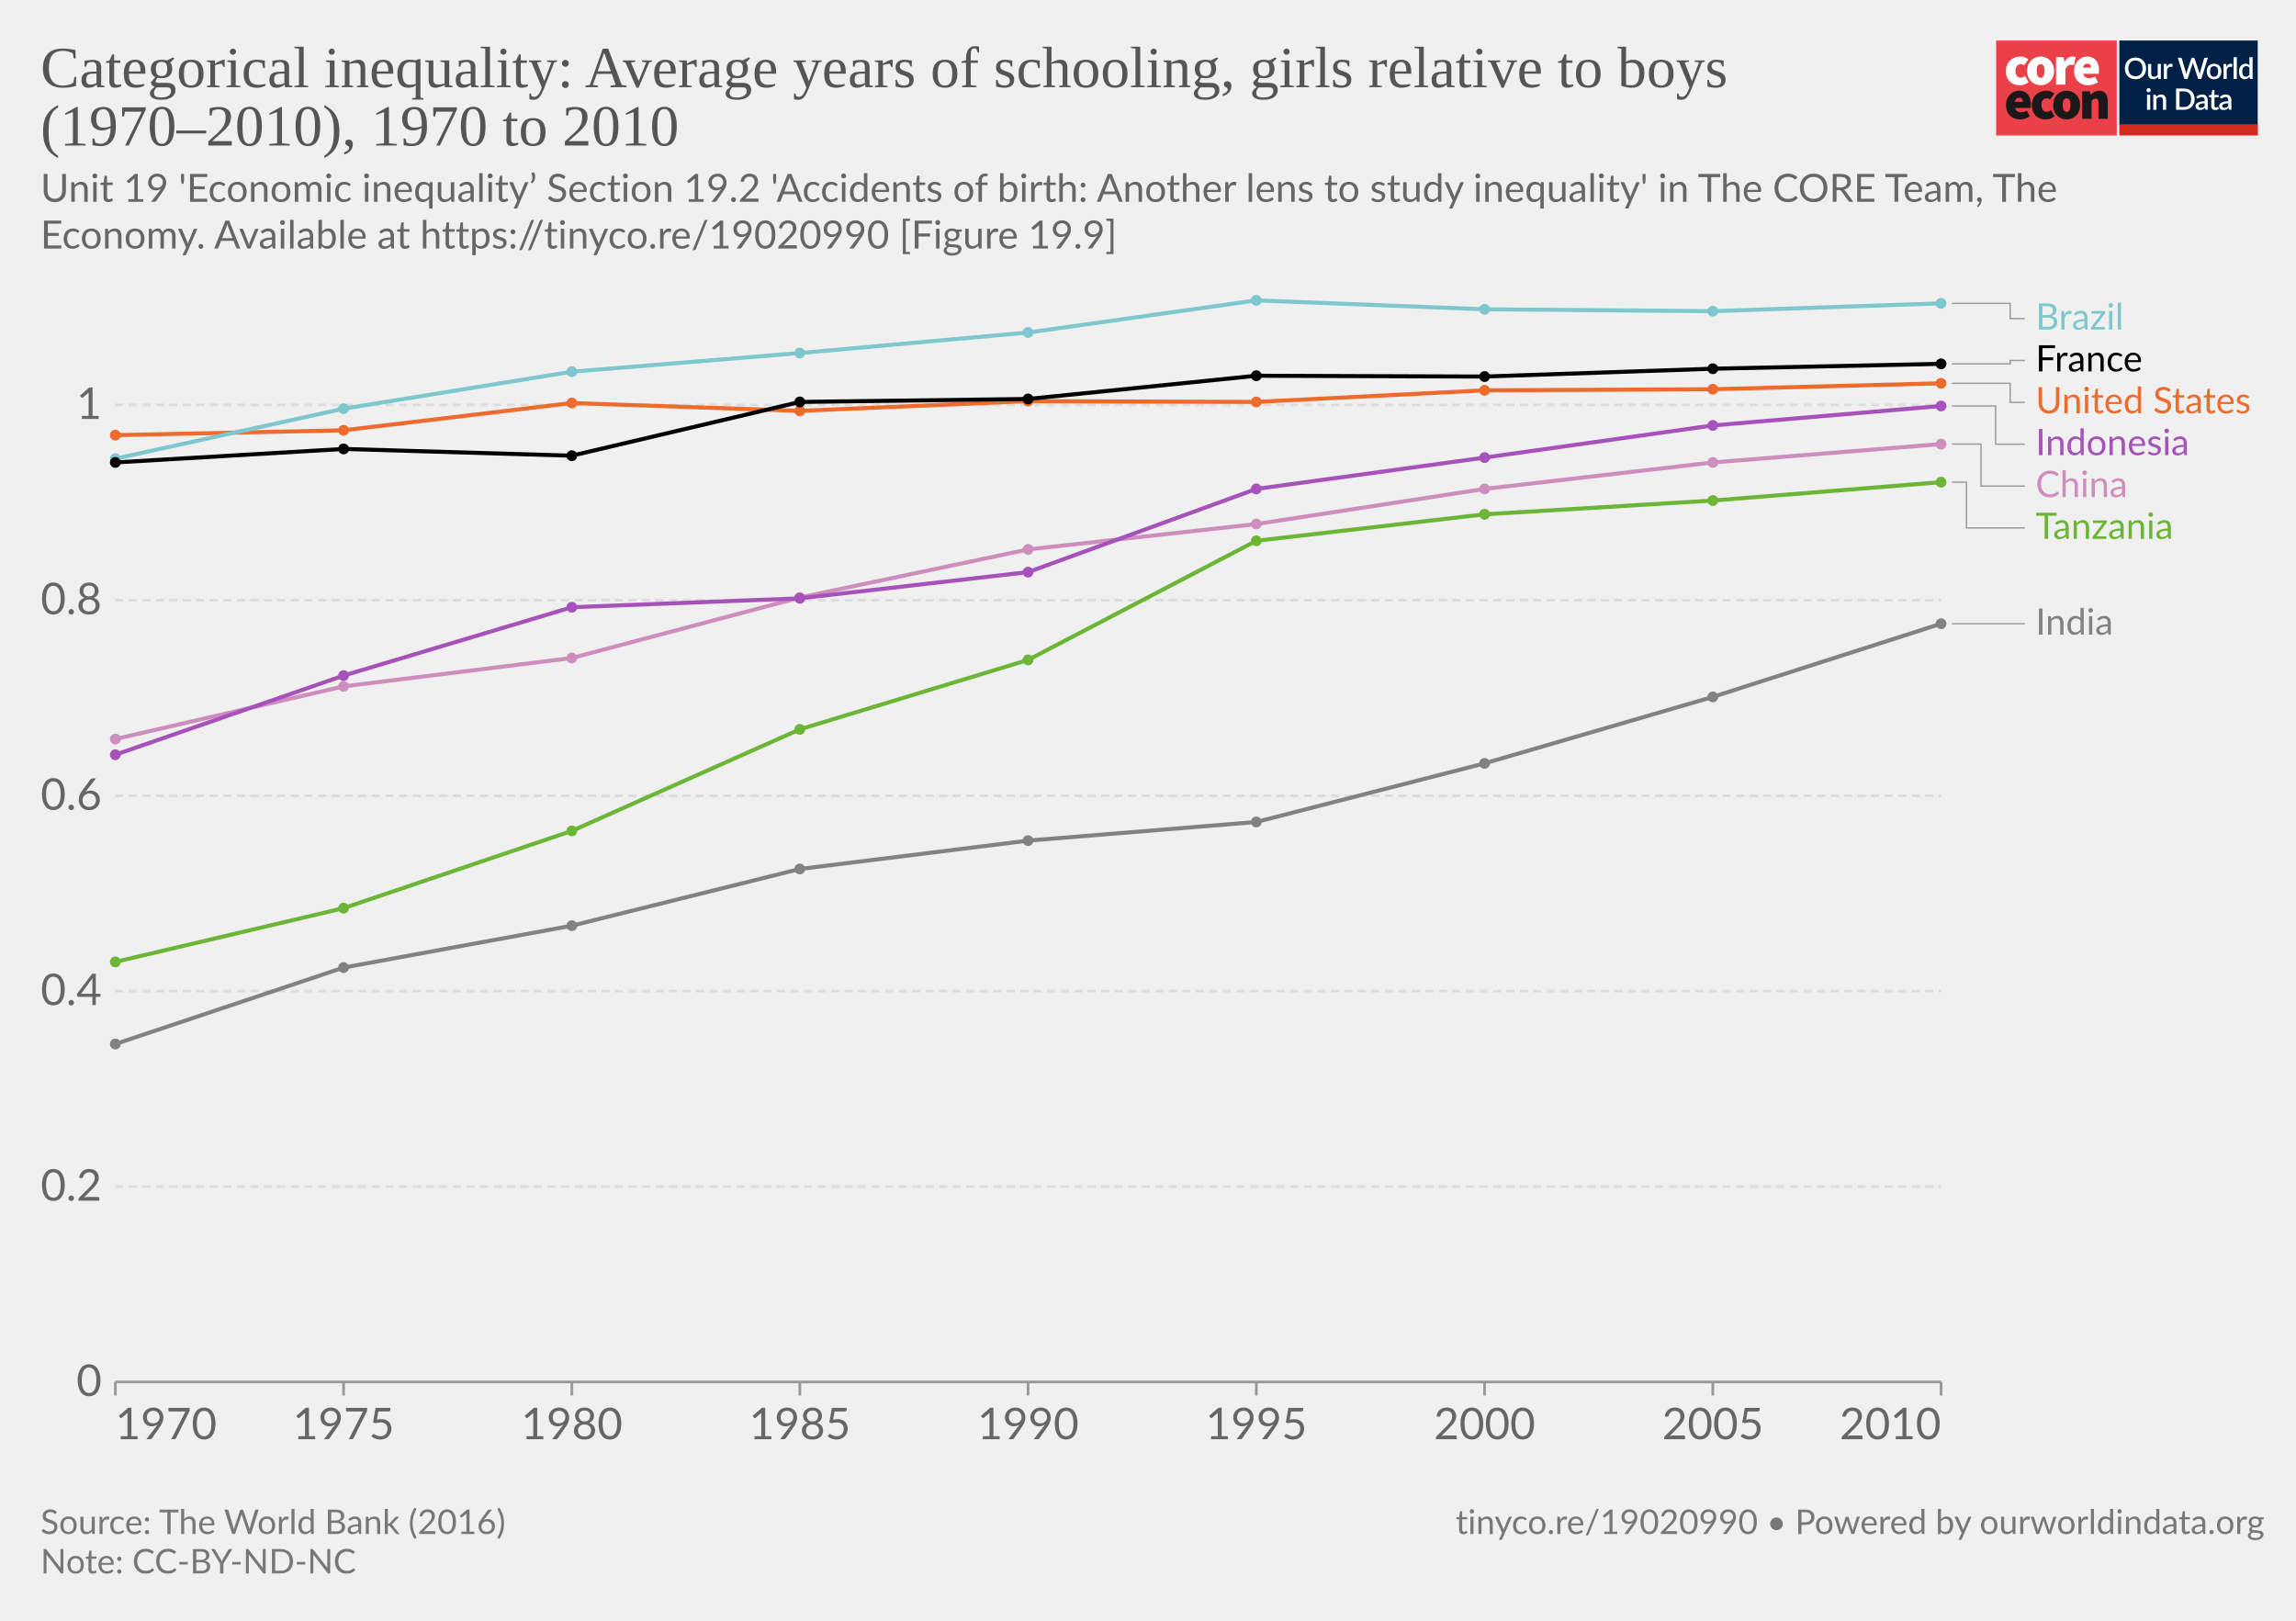
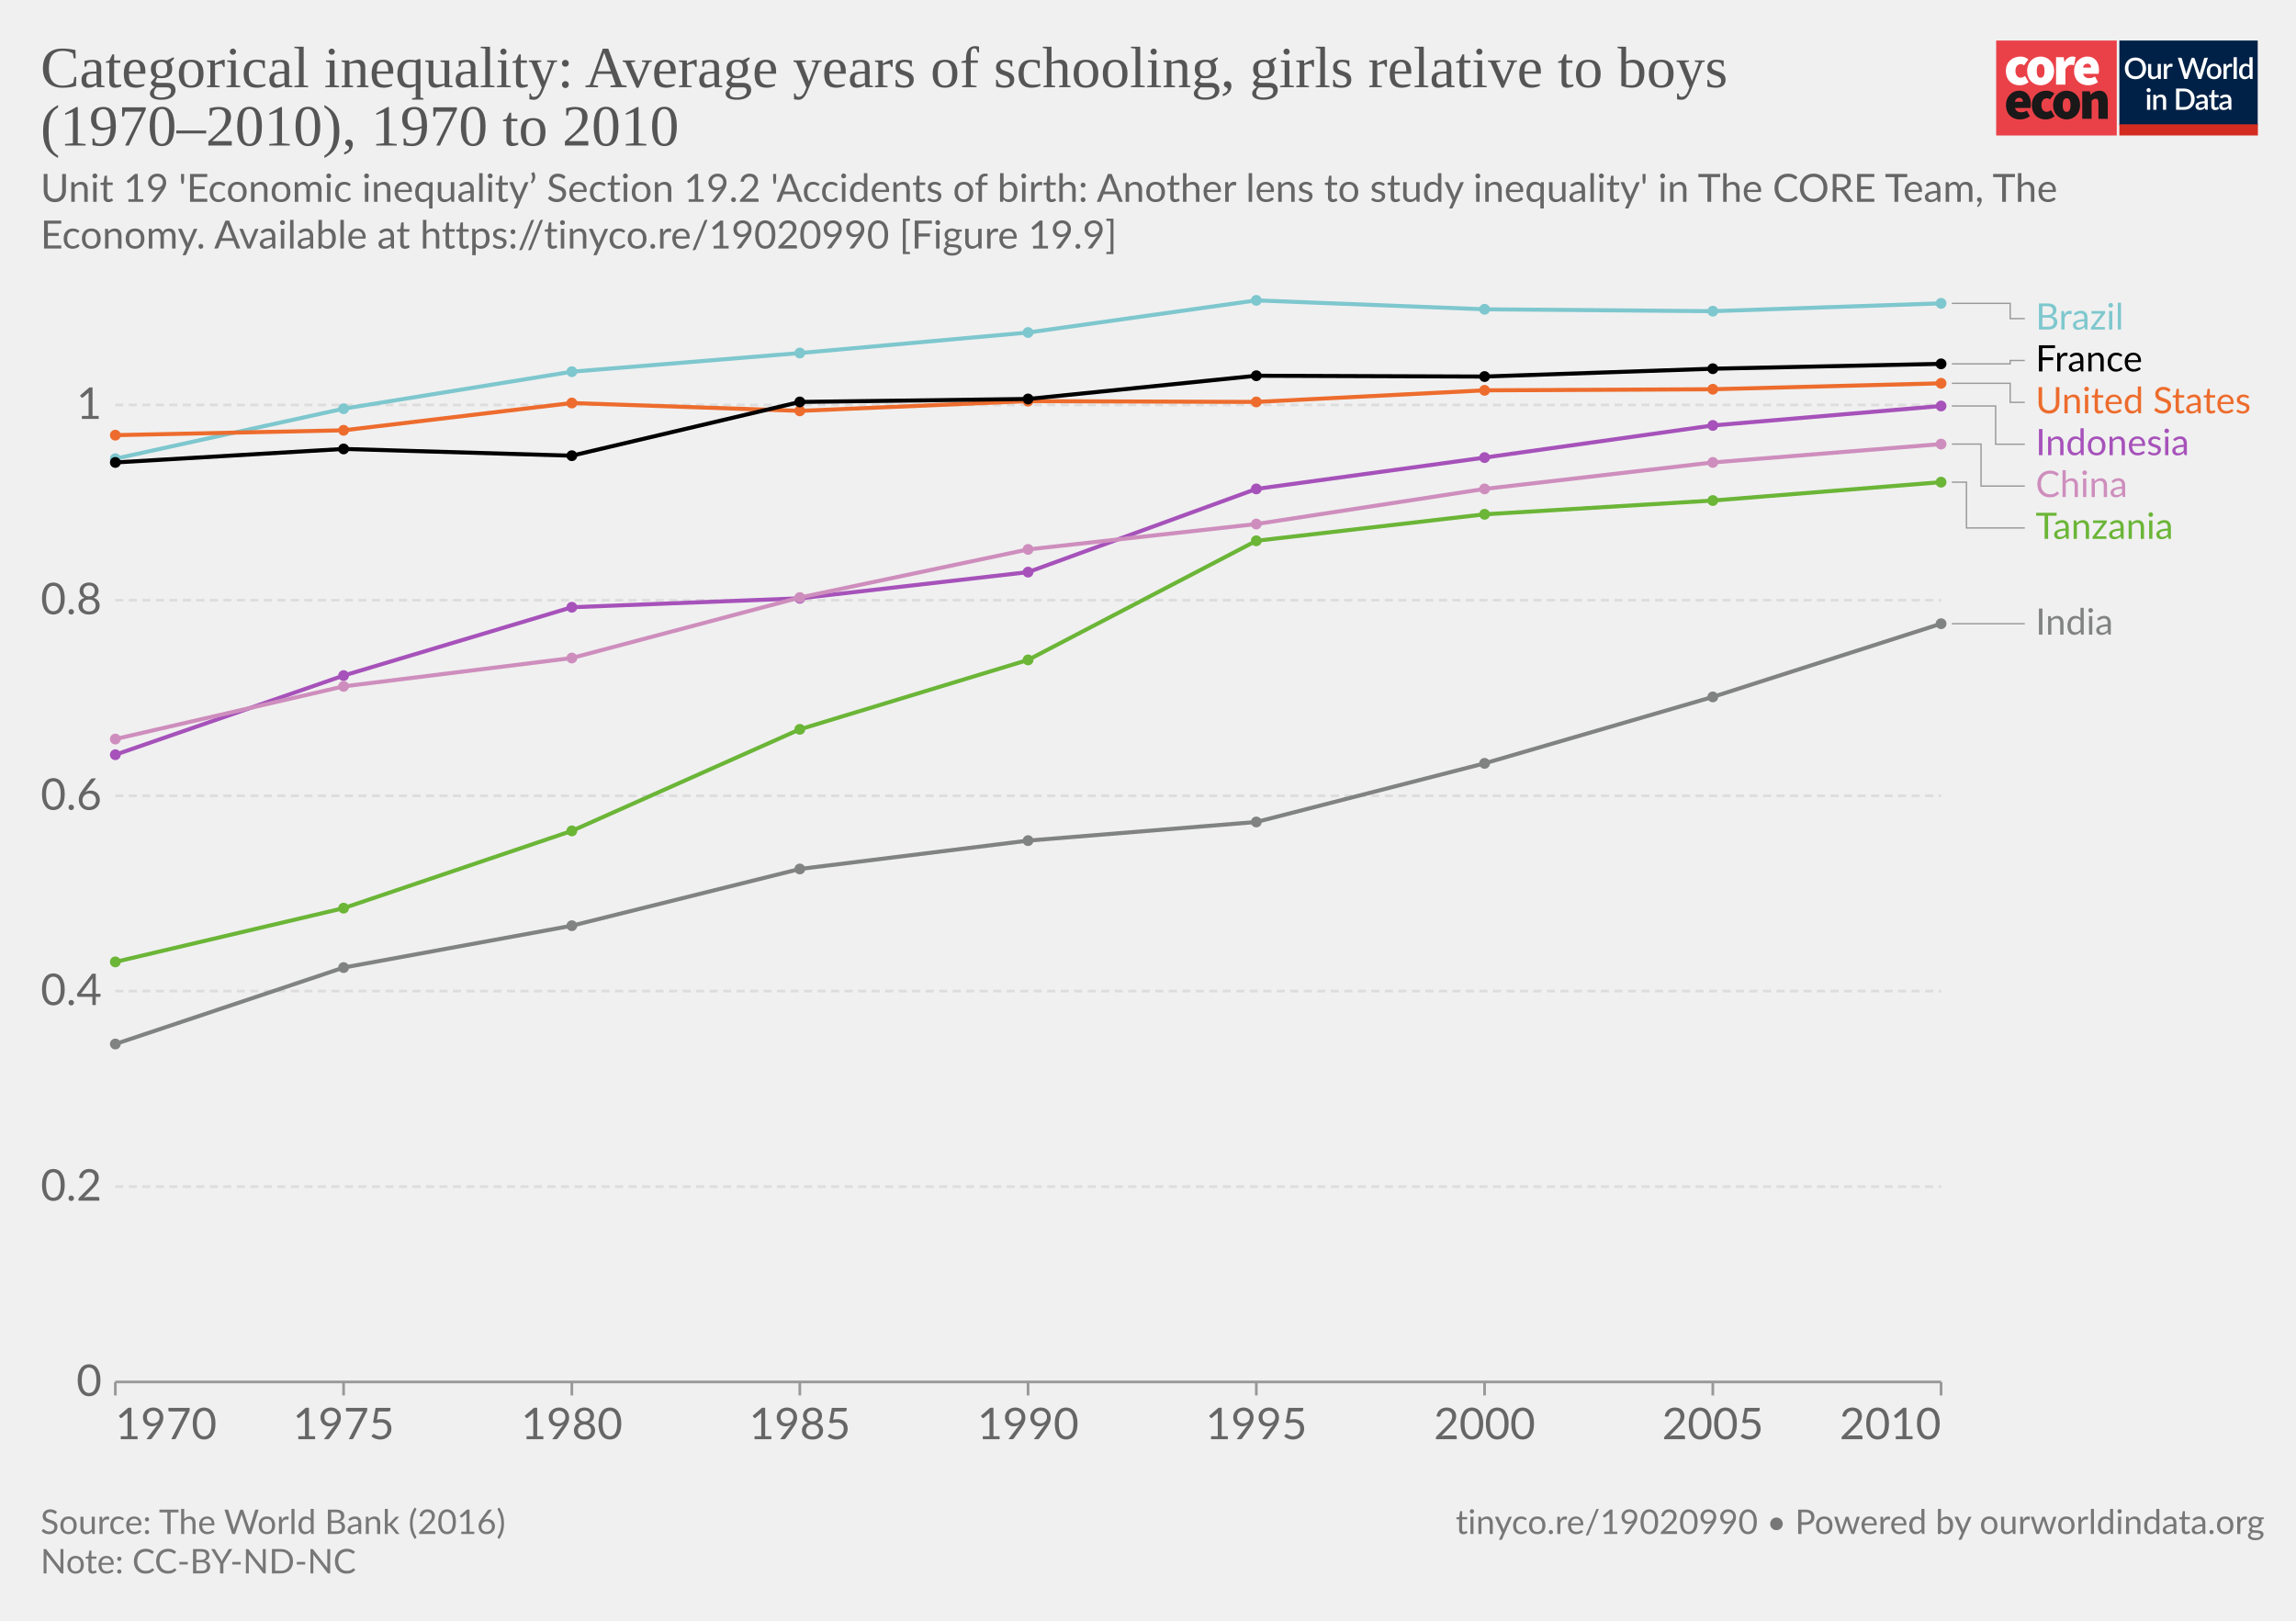
<svg xmlns="http://www.w3.org/2000/svg" version="1.1" style="font-family:Lato, 'Helvetica Neue', Helvetica, Arial, sans-serif;font-size:18px;background-color:white;text-rendering:geometricPrecision;-webkit-font-smoothing:antialiased" width="850" height="600" viewBox="0 0 850 600">
  <g class="HeaderView">
    <g transform="translate(739, 15) scale(0.95)">
      <svg className="coreLogo" width="102" height="37" viewBox="0 0 102 37" fill="none">
        <path d="M47 0H0v37h47V0z" fill="#EA4148" />
        <path d="M3.78 11.85c0-3.55 2.67-5.6 5.68-5.6a4.63 4.63 0 013.09 1.1l-1.7 2.36c-.31-.32-.74-.5-1.18-.52-1.36 0-2.16 1.03-2.16 2.66 0 1.62.89 2.65 2.03 2.65a2.93 2.93 0 001.7-.69l1.4 2.4a5.29 5.29 0 01-3.52 1.24c-3 0-5.34-2.05-5.34-5.6z" fill="#fff" />
        <path d="M18.85 11.85c0-1.63-.42-2.66-1.52-2.66s-1.52 1.03-1.52 2.66c0 1.62.42 2.65 1.52 2.65s1.52-1.03 1.52-2.65zm-6.77 0c0-3.55 2.54-5.6 5.25-5.6 2.7 0 5.25 2.05 5.25 5.6s-2.54 5.6-5.25 5.6-5.25-2.05-5.25-5.6M23.34 6.5h2.97l.25 1.84h.09c.78-1.46 1.97-2.1 3-2.1.45-.02.9.05 1.32.22l-.6 3.16c-.38-.1-.78-.16-1.18-.17-.76 0-1.7.47-2.2 1.8v5.94h-3.65V6.5zM36.98 10.56c0-.81-.34-1.54-1.44-1.54-.8 0-1.49.47-1.7 1.54h3.14zm-6.6 1.29c0-3.47 2.49-5.6 5.07-5.6 3.13 0 4.62 2.3 4.62 5.17 0 .52-.05 1.03-.15 1.54h-6.04c.34 1.28 1.27 1.71 2.46 1.71a4.3 4.3 0 002.16-.64l1.18 2.18a7.08 7.08 0 01-3.85 1.24c-3.09 0-5.46-2.05-5.46-5.6" fill="#fff" />
        <path d="M10.43 23.87c0-.81-.34-1.54-1.44-1.54-.8 0-1.48.47-1.69 1.54h3.13zm-6.6 1.28c0-3.46 2.5-5.6 5.08-5.6 3.13 0 4.61 2.3 4.61 5.18 0 .51-.05 1.03-.15 1.54H7.34c.34 1.28 1.27 1.7 2.46 1.7.76-.01 1.5-.23 2.16-.63l1.18 2.18a7.08 7.08 0 01-3.85 1.24c-3.1 0-5.46-2.06-5.46-5.6M13.9 25.15c0-3.55 2.67-5.6 5.68-5.6a4.63 4.63 0 013.09 1.11l-1.7 2.35c-.32-.31-.74-.5-1.18-.51-1.36 0-2.16 1.03-2.16 2.65 0 1.63.89 2.66 2.03 2.66a2.93 2.93 0 001.7-.69l1.39 2.4a5.29 5.29 0 01-3.51 1.24c-3 0-5.34-2.06-5.34-5.6" fill="#1A1818" />
        <path d="M28.97 25.15c0-1.62-.42-2.65-1.52-2.65s-1.52 1.03-1.52 2.65c0 1.63.42 2.66 1.52 2.66s1.52-1.03 1.52-2.66zm-6.77 0c0-3.55 2.54-5.6 5.25-5.6 2.7 0 5.25 2.05 5.25 5.6s-2.54 5.6-5.25 5.6-5.25-2.04-5.25-5.6M33.54 19.8h2.97l.25 1.29h.09a4.76 4.76 0 013.34-1.54c2.33 0 3.3 1.71 3.3 4.36v6.6h-3.64v-6.13c0-1.37-.34-1.7-1.06-1.7-.67 0-1.05.3-1.6.8v7.02h-3.65V19.8z" fill="#1A1818" />
        <path fill="#fff" d="M48 0h54v37H48z" />
        <path d="M48 0h53.93v33H48V0z" fill="#002147" />
        <path d="M58.42 10.86c0 .61-.1 1.18-.3 1.7a3.83 3.83 0 01-2.15 2.21c-.5.21-1.07.32-1.7.32-.6 0-1.17-.1-1.68-.32a3.9 3.9 0 01-2.15-2.21c-.2-.52-.3-1.09-.3-1.7 0-.61.1-1.18.3-1.7a3.93 3.93 0 012.15-2.22 4.38 4.38 0 011.69-.31c.62 0 1.18.1 1.69.31a3.79 3.79 0 012.15 2.22c.2.52.3 1.09.3 1.7zm-1.38 0c0-.48-.06-.9-.2-1.28A2.38 2.38 0 0055.43 8a2.97 2.97 0 00-1.14-.21c-.42 0-.8.07-1.15.21-.34.14-.63.35-.87.61-.24.27-.43.59-.56.97-.13.38-.2.8-.2 1.28s.07.9.2 1.29a2.46 2.46 0 001.43 1.57c.35.14.73.2 1.15.2.42 0 .8-.06 1.15-.2a2.4 2.4 0 001.42-1.57c.13-.38.2-.81.2-1.29zm7.14-1.72V15h-.74c-.17 0-.27-.08-.32-.24l-.1-.54a3.42 3.42 0 01-.81.63 2.3 2.3 0 01-1.06.24c-.32 0-.6-.05-.85-.16a1.72 1.72 0 01-1-1.15 3.1 3.1 0 01-.12-.91V9.14h1.24v3.73c0 .4.09.7.27.92.18.22.46.32.83.32.27 0 .53-.06.76-.18.24-.13.46-.3.67-.52V9.13h1.23zm2.33 1.08c.18-.37.4-.66.66-.87.27-.22.58-.32.94-.32a1.34 1.34 0 01.66.17l-.09.93c-.01.06-.04.11-.07.14a.2.2 0 01-.13.03c-.06 0-.14 0-.25-.03a1.62 1.62 0 00-.8.04c-.13.05-.25.13-.35.22-.1.1-.2.21-.28.35-.08.14-.15.3-.22.47V15h-1.24V9.13h.72c.13 0 .22.03.27.08.05.05.08.13.1.25l.08.76zm16-3.5L79.94 15h-1.21l-1.95-5.95a4.7 4.7 0 01-.12-.46 3.32 3.32 0 01-.13.46L74.57 15h-1.22l-2.57-8.28h1.13c.11 0 .2.03.28.09.08.05.14.12.16.22l1.56 5.3a6.11 6.11 0 01.16.8 10 10 0 01.2-.8l1.78-5.3a.48.48 0 01.16-.21c.08-.07.17-.1.28-.1h.4c.11 0 .21.03.28.1.08.05.13.12.17.21l1.77 5.3.1.37.1.4a59.35 59.35 0 00.16-.76L81 7.03a.4.4 0 01.16-.22c.08-.06.18-.09.3-.09h1.04zm2.41 2.32c.44 0 .83.07 1.18.22a2.49 2.49 0 011.47 1.55c.13.37.2.79.2 1.25 0 .47-.07.88-.2 1.26-.14.37-.33.69-.58.95-.24.26-.54.46-.9.6-.34.15-.73.22-1.17.22-.43 0-.83-.07-1.18-.22a2.55 2.55 0 01-1.47-1.55c-.14-.38-.2-.8-.2-1.26 0-.46.06-.88.2-1.25a2.55 2.55 0 011.47-1.55c.35-.15.75-.22 1.18-.22zm0 5.08c.53 0 .92-.18 1.18-.53.26-.36.4-.86.4-1.52s-.14-1.17-.4-1.53c-.26-.36-.65-.54-1.18-.54-.53 0-.93.18-1.2.54-.25.36-.38.87-.38 1.53s.13 1.16.39 1.52c.26.35.66.53 1.2.53zm4.86-3.9c.18-.37.4-.66.67-.87.26-.22.57-.32.93-.32a1.34 1.34 0 01.66.17l-.09.93c-.01.06-.04.11-.07.14a.2.2 0 01-.13.03c-.06 0-.14 0-.25-.03a1.62 1.62 0 00-.8.04c-.13.05-.24.13-.35.22-.1.1-.2.21-.28.35-.08.14-.15.3-.22.47V15H88.6V9.13h.72c.13 0 .22.03.27.08.05.05.08.13.1.25l.08.76zm4-3.73V15h-1.25V6.49h1.24zm4.91 4.09a1.45 1.45 0 00-1.24-.6c-.48 0-.86.18-1.13.54-.27.35-.4.87-.4 1.56 0 .37.02.67.08.93.07.25.15.46.27.62.11.16.25.28.42.35.16.08.35.11.56.11.31 0 .58-.07.8-.2.24-.14.45-.33.64-.58v-2.73zm1.24-4.09V15h-.75c-.16 0-.27-.08-.31-.24l-.11-.63c-.25.28-.53.52-.84.7-.31.17-.67.26-1.09.26a1.96 1.96 0 01-1.59-.78c-.19-.25-.34-.57-.44-.94a4.86 4.86 0 01.01-2.5c.12-.37.3-.7.51-.96a2.3 2.3 0 011.85-.88c.34 0 .63.05.88.16.24.11.45.26.64.46V6.49h1.24zm-39.9 14.65V27h-1.24v-5.86h1.24zm.2-1.78c0 .12-.02.22-.06.32a.83.83 0 01-1.34.26.8.8 0 01-.24-.58c0-.11.02-.22.06-.32a.89.89 0 01.43-.43.76.76 0 01.64 0 .81.81 0 01.45.43c.04.1.06.2.06.32zm2.16 2.55a3.67 3.67 0 01.83-.63 2.32 2.32 0 011.9-.08c.24.11.45.26.61.46.17.2.3.43.38.7.09.28.13.58.13.9V27H65v-3.73c0-.4-.1-.7-.28-.92-.18-.22-.45-.33-.83-.33-.27 0-.53.06-.77.19-.23.13-.45.3-.66.52V27h-1.23v-5.86h.74c.17 0 .28.07.33.23l.08.54zm14.96.95c0 .61-.1 1.17-.3 1.68a3.78 3.78 0 01-2.15 2.16c-.5.2-1.07.3-1.69.3H70.1v-8.28h3.12c.62 0 1.19.1 1.7.3a3.71 3.71 0 012.14 2.16c.2.5.3 1.07.3 1.68zm-1.37 0c0-.48-.07-.9-.2-1.28a2.6 2.6 0 00-.55-.96 2.35 2.35 0 00-.87-.6 2.97 2.97 0 00-1.15-.21h-1.77v6.1h1.77c.43 0 .81-.07 1.15-.2.34-.14.63-.34.87-.6.24-.27.43-.59.55-.96.13-.38.2-.81.2-1.29zm5.27 1.58a7.5 7.5 0 00-1.12.1c-.3.06-.55.13-.73.22a.97.97 0 00-.41.3.68.68 0 00-.12.4c0 .13.02.25.06.35.05.1.1.18.18.24.08.06.18.1.28.14a1.78 1.78 0 001.18-.14c.23-.12.46-.3.68-.53v-1.08zm-3.28-2.49a3.36 3.36 0 012.37-.92c.34 0 .63.05.9.16.26.11.48.26.66.46.18.2.31.44.4.72.1.27.15.57.15.9V27h-.55a.56.56 0 01-.27-.05c-.06-.04-.12-.11-.16-.23l-.12-.47-.44.36c-.15.1-.3.2-.46.26a2.77 2.77 0 01-1.75.12c-.2-.06-.38-.16-.53-.29a1.46 1.46 0 01-.48-1.18c0-.23.06-.45.18-.66.12-.22.32-.41.6-.58.27-.17.64-.31 1.1-.43a8.03 8.03 0 011.68-.19v-.39c0-.42-.1-.73-.27-.94-.18-.2-.45-.3-.8-.3-.23-.01-.43.02-.6.08a6.05 6.05 0 00-.74.39.54.54 0 01-.28.08.38.38 0 01-.22-.06.6.6 0 01-.15-.17l-.22-.4zm7.38 5.14c-.48 0-.86-.13-1.12-.4-.26-.28-.4-.67-.4-1.17v-3.41h-.64a.27.27 0 01-.18-.07c-.05-.04-.07-.11-.07-.2v-.5l.95-.14.27-1.7a.31.31 0 01.1-.15c.04-.04.1-.06.18-.06h.63v1.93h1.63v.89h-1.63v3.33c0 .2.05.37.16.48.1.11.24.17.41.17a.79.79 0 00.43-.12 4 4 0 00.12-.08.2.2 0 01.11-.04c.07 0 .13.04.17.11l.37.6c-.2.18-.42.3-.68.4a2.5 2.5 0 01-.8.13zm5.11-2.65a7.5 7.5 0 00-1.11.1 3 3 0 00-.74.22.97.97 0 00-.4.3.68.68 0 00-.13.4c0 .13.02.25.06.35.05.1.11.18.19.24s.17.1.28.14a1.78 1.78 0 001.18-.14c.23-.12.45-.3.67-.53v-1.08zm-3.28-2.49a3.36 3.36 0 012.37-.92c.34 0 .64.05.9.16.27.11.49.26.66.46.18.2.32.44.41.72.1.27.14.57.14.9V27h-.55a.56.56 0 01-.27-.05c-.06-.04-.11-.11-.15-.23l-.12-.47-.45.36c-.14.1-.3.2-.45.26a2.77 2.77 0 01-1.75.12c-.2-.06-.38-.16-.53-.29a1.46 1.46 0 01-.49-1.18c0-.23.06-.45.18-.66.12-.22.32-.41.6-.58.28-.17.65-.31 1.1-.43a8.03 8.03 0 011.68-.19v-.39c0-.42-.09-.73-.27-.94-.18-.2-.44-.3-.8-.3-.23-.01-.43.02-.59.08a6.09 6.09 0 00-.74.39.54.54 0 01-.29.08.38.38 0 01-.22-.06.6.6 0 01-.14-.17l-.23-.4z" fill="#fff" />
        <path fill="#D42B21" d="M48 32.65h54V37H48z" />
      </svg>
    </g>
    <a href="http://localhost:3030/grapher/categorical-inequality-average-years-of-schooling-girls-relative-to-boys" style="font-family:&quot;Playfair Display&quot;, Georgia, &quot;Times New Roman&quot;, serif" target="_blank" rel="noopener">
      <text font-size="21.60" x="15.0" y="32.3" fill="#555">
        <tspan x="15" y="32.28">Categorical inequality: Average years of schooling, girls relative to boys</tspan>
        <tspan x="15" y="53.88">(1970–2010), 1970 to 2010</tspan>
      </text>
    </a>
    <text font-size="14.40" x="15.0" y="74.7" fill="#666">
      <tspan x="15" y="74.72">Unit 19 'Economic inequality’ Section 19.2 'Accidents of birth: Another lens to study inequality' in The CORE Team, The</tspan>
      <tspan x="15" y="92">Economy. Available at https://tinyco.re/19020990 [Figure 19.9]</tspan>
    </text>
  </g>
  <g class="LineChart">
    <defs>
      <clipPath id="boundsClip-1">
        <rect x="32.68" y="101.2" width="840" height="441.6" />
      </clipPath>
    </defs>
    <g class="DualAxisView">
      <g class="HorizontalAxis">
        <line x1="42.7" y1="511.6" x2="42.7" y2="516.6" stroke="#999" />
        <line x1="718.6" y1="511.6" x2="718.6" y2="516.6" stroke="#999" />
        <line x1="127.2" y1="511.6" x2="127.2" y2="516.6" stroke="#999" />
        <line x1="211.7" y1="511.6" x2="211.7" y2="516.6" stroke="#999" />
        <line x1="296.1" y1="511.6" x2="296.1" y2="516.6" stroke="#999" />
        <line x1="380.6" y1="511.6" x2="380.6" y2="516.6" stroke="#999" />
        <line x1="465.1" y1="511.6" x2="465.1" y2="516.6" stroke="#999" />
        <line x1="549.6" y1="511.6" x2="549.6" y2="516.6" stroke="#999" />
        <line x1="634.1" y1="511.6" x2="634.1" y2="516.6" stroke="#999" />
        <text x="42.68" y="532.8" fill="#666" text-anchor="start" font-size="16.2">1970</text>
        <text x="718.595" y="532.8" fill="#666" text-anchor="end" font-size="16.2">2010</text>
        <text x="127.2" y="532.8" fill="#666" text-anchor="middle" font-size="16.2">1975</text>
        <text x="211.7" y="532.8" fill="#666" text-anchor="middle" font-size="16.2">1980</text>
        <text x="296.1" y="532.8" fill="#666" text-anchor="middle" font-size="16.2">1985</text>
        <text x="380.6" y="532.8" fill="#666" text-anchor="middle" font-size="16.2">1990</text>
        <text x="465.1" y="532.8" fill="#666" text-anchor="middle" font-size="16.2">1995</text>
        <text x="549.6" y="532.8" fill="#666" text-anchor="middle" font-size="16.2">2000</text>
        <text x="634.1" y="532.8" fill="#666" text-anchor="middle" font-size="16.2">2005</text>
      </g>
      <g class="VerticalAxis">
        <text x="37.68" y="511.6" dy=".32em" text-anchor="end" fill="#666" font-size="16.2">0</text>
        <text x="37.68" y="439.3" dy=".32em" text-anchor="end" fill="#666" font-size="16.2">0.2</text>
        <text x="37.68" y="366.9" dy=".32em" text-anchor="end" fill="#666" font-size="16.2">0.4</text>
        <text x="37.68" y="294.6" dy=".32em" text-anchor="end" fill="#666" font-size="16.2">0.6</text>
        <text x="37.68" y="222.2" dy=".32em" text-anchor="end" fill="#666" font-size="16.2">0.8</text>
        <text x="37.68" y="149.9" dy=".32em" text-anchor="end" fill="#666" font-size="16.2">1</text>
      </g>
      <g class="AxisGridLines horizontalLines">
        <line x1="42.68" y1="511.6" x2="718.60" y2="511.6" stroke="#999" />
        <line x1="42.68" y1="439.3" x2="718.60" y2="439.3" stroke="#ddd" stroke-dasharray="3,2" />
        <line x1="42.68" y1="366.9" x2="718.60" y2="366.9" stroke="#ddd" stroke-dasharray="3,2" />
        <line x1="42.68" y1="294.6" x2="718.60" y2="294.6" stroke="#ddd" stroke-dasharray="3,2" />
        <line x1="42.68" y1="222.2" x2="718.60" y2="222.2" stroke="#ddd" stroke-dasharray="3,2" />
        <line x1="42.68" y1="149.9" x2="718.60" y2="149.9" stroke="#ddd" stroke-dasharray="3,2" />
      </g>
    </g>
    <g clip-path="url(#boundsClip-1)">
      <g class="LineLabels" style="cursor:default">
        <g class="legendMark">
          <g class="indicator">
            <path d="M722.595,112.3 H744.195 V117.95 H749.595" stroke="#999" stroke-width="0.5" fill="none" />
          </g>
          <rect x="718.595" y="111.2" width="68.75" height="13.5" fill="#fff" opacity="0" />
          <text font-size="13.50" x="753.6" y="122.0" fill="#7ec7ce">
            <tspan x="753.595" y="122">Brazil</tspan>
          </text>
        </g>
        <g class="legendMark">
          <g class="indicator">
            <path d="M722.595,134.7 H744.195 V133.45 H749.595" stroke="#999" stroke-width="0.5" fill="none" />
          </g>
          <rect x="718.595" y="126.7" width="77.12" height="13.5" fill="#fff" opacity="0" />
          <text font-size="13.50" x="753.6" y="137.5" fill="#000">
            <tspan x="753.595" y="137.5">France</tspan>
          </text>
        </g>
        <g class="legendMark">
          <g class="indicator">
            <path d="M722.595,141.9 H744.195 V148.95 H749.595" stroke="#999" stroke-width="0.5" fill="none" />
          </g>
          <rect x="718.595" y="142.2" width="116.405" height="13.5" fill="#fff" opacity="0" />
          <text font-size="13.50" x="753.6" y="153.0" fill="#ed6c2d">
            <tspan x="753.595" y="153">United States</tspan>
          </text>
        </g>
        <g class="legendMark">
          <g class="indicator">
            <path d="M722.595,150.3 H738.795 V164.45 H749.595" stroke="#999" stroke-width="0.5" fill="none" />
          </g>
          <rect x="718.595" y="157.7" width="93.86" height="13.5" fill="#fff" opacity="0" />
          <text font-size="13.50" x="753.6" y="168.5" fill="#a652ba">
            <tspan x="753.595" y="168.5">Indonesia</tspan>
          </text>
        </g>
        <g class="legendMark">
          <g class="indicator">
            <path d="M722.595,164.4 H733.395 V179.95 H749.595" stroke="#999" stroke-width="0.5" fill="none" />
          </g>
          <rect x="718.595" y="173.2" width="70.37" height="13.5" fill="#fff" opacity="0" />
          <text font-size="13.50" x="753.6" y="184.0" fill="#ce8ebd">
            <tspan x="753.595" y="184">China</tspan>
          </text>
        </g>
        <g class="legendMark">
          <g class="indicator">
            <path d="M722.595,178.5 H727.995 V195.45 H749.595" stroke="#999" stroke-width="0.5" fill="none" />
          </g>
          <rect x="718.595" y="188.7" width="90.755" height="13.5" fill="#fff" opacity="0" />
          <text font-size="13.50" x="753.6" y="199.5" fill="#6bb537">
            <tspan x="753.595" y="199.5">Tanzania</tspan>
          </text>
        </g>
        <g class="legendMark">
          <g class="indicator">
            <path d="M722.595,230.9 H736.095 V230.9 H749.595" stroke="#999" stroke-width="0.5" fill="none" />
          </g>
          <rect x="718.595" y="224.15" width="64.43" height="13.5" fill="#fff" opacity="0" />
          <text font-size="13.50" x="753.6" y="235.0" fill="#818282">
            <tspan x="753.595" y="234.95">India</tspan>
          </text>
        </g>
      </g>
      <g class="Lines">
        <rect x="43" y="111" width="676" height="400" fill="rgba(255,255,255,0)" opacity="0" />
        <g>
+           <path stroke-linecap="round" stroke-linejoin="round" stroke="#ddd" d="M42.7 356.1L127.2 336.2L211.7 307.6L296.1 270L380.6 244.3L465.1 200.2L549.6 190.4L634.1 185.3L718.6 178.5" fill="none" stroke-width="1" />
+         </g>
+         <g>
+           <path stroke-linecap="round" stroke-linejoin="round" stroke="#ddd" d="M42.7 279.4L127.2 250.1L211.7 224.8L296.1 221.5L380.6 211.8L465.1 181L549.6 169.4L634.1 157.5L718.6 150.3" fill="none" stroke-width="1" />
+         </g>
+         <g>
+           <path stroke-linecap="round" stroke-linejoin="round" stroke="#ddd" d="M42.7 169.8L127.2 151.3L211.7 137.6L296.1 130.7L380.6 123.1L465.1 111.2L549.6 114.5L634.1 115.2L718.6 112.3" fill="none" stroke-width="1" />
+         </g>
+         <g>
          <path stroke-linecap="round" stroke-linejoin="round" stroke="#ddd" d="M42.7 386.5L127.2 358.2L211.7 342.7L296.1 321.7L380.6 311.2L465.1 304.3L549.6 282.6L634.1 258L718.6 230.9" fill="none" stroke-width="1" />
        </g>
        <g>
          <path stroke-linecap="round" stroke-linejoin="round" stroke="#ddd" d="M42.7 161.1L127.2 159.3L211.7 149.2L296.1 152.1L380.6 148.5L465.1 148.8L549.6 144.5L634.1 144.1L718.6 141.9" fill="none" stroke-width="1" />
        </g>
        <g>
          <path stroke-linecap="round" stroke-linejoin="round" stroke="#ddd" d="M42.7 273.6L127.2 254.1L211.7 243.6L296.1 221.2L380.6 203.4L465.1 194L549.6 181L634.1 171.2L718.6 164.4" fill="none" stroke-width="1" />
        </g>
        <g>
-           <path stroke-linecap="round" stroke-linejoin="round" stroke="#ddd" d="M42.7 169.8L127.2 151.3L211.7 137.6L296.1 130.7L380.6 123.1L465.1 111.2L549.6 114.5L634.1 115.2L718.6 112.3" fill="none" stroke-width="1" />
-         </g>
-         <g>
-           <path stroke-linecap="round" stroke-linejoin="round" stroke="#ddd" d="M42.7 279.4L127.2 250.1L211.7 224.8L296.1 221.5L380.6 211.8L465.1 181L549.6 169.4L634.1 157.5L718.6 150.3" fill="none" stroke-width="1" />
-         </g>
-         <g>
-           <path stroke-linecap="round" stroke-linejoin="round" stroke="#ddd" d="M42.7 356.1L127.2 336.2L211.7 307.6L296.1 270L380.6 244.3L465.1 200.2L549.6 190.4L634.1 185.3L718.6 178.5" fill="none" stroke-width="1" />
-         </g>
-         <g>
          <path stroke-linecap="round" stroke-linejoin="round" stroke="#ddd" d="M42.7 171.2L127.2 166.2L211.7 168.7L296.1 148.8L380.6 147.7L465.1 139.1L549.6 139.4L634.1 136.5L718.6 134.7" fill="none" stroke-width="1" />
+         </g>
+         <g>
+           <path stroke="#6bb537" stroke-linecap="round" stroke-linejoin="round" d="M42.7 356.1L127.2 336.2L211.7 307.6L296.1 270L380.6 244.3L465.1 200.2L549.6 190.4L634.1 185.3L718.6 178.5" fill="none" stroke-width="1.5" />
+           <g fill="#6bb537">
+             <circle cx="42.7" cy="356.1" r="2" />
+             <circle cx="127.2" cy="336.2" r="2" />
+             <circle cx="211.7" cy="307.6" r="2" />
+             <circle cx="296.1" cy="270" r="2" />
+             <circle cx="380.6" cy="244.3" r="2" />
+             <circle cx="465.1" cy="200.2" r="2" />
+             <circle cx="549.6" cy="190.4" r="2" />
+             <circle cx="634.1" cy="185.3" r="2" />
+             <circle cx="718.6" cy="178.5" r="2" />
+           </g>
+         </g>
+         <g>
+           <path stroke="#a652ba" stroke-linecap="round" stroke-linejoin="round" d="M42.7 279.4L127.2 250.1L211.7 224.8L296.1 221.5L380.6 211.8L465.1 181L549.6 169.4L634.1 157.5L718.6 150.3" fill="none" stroke-width="1.5" />
+           <g fill="#a652ba">
+             <circle cx="42.7" cy="279.4" r="2" />
+             <circle cx="127.2" cy="250.1" r="2" />
+             <circle cx="211.7" cy="224.8" r="2" />
+             <circle cx="296.1" cy="221.5" r="2" />
+             <circle cx="380.6" cy="211.8" r="2" />
+             <circle cx="465.1" cy="181" r="2" />
+             <circle cx="549.6" cy="169.4" r="2" />
+             <circle cx="634.1" cy="157.5" r="2" />
+             <circle cx="718.6" cy="150.3" r="2" />
+           </g>
+         </g>
+         <g>
+           <path stroke="#7ec7ce" stroke-linecap="round" stroke-linejoin="round" d="M42.7 169.8L127.2 151.3L211.7 137.6L296.1 130.7L380.6 123.1L465.1 111.2L549.6 114.5L634.1 115.2L718.6 112.3" fill="none" stroke-width="1.5" />
+           <g fill="#7ec7ce">
+             <circle cx="42.7" cy="169.8" r="2" />
+             <circle cx="127.2" cy="151.3" r="2" />
+             <circle cx="211.7" cy="137.6" r="2" />
+             <circle cx="296.1" cy="130.7" r="2" />
+             <circle cx="380.6" cy="123.1" r="2" />
+             <circle cx="465.1" cy="111.2" r="2" />
+             <circle cx="549.6" cy="114.5" r="2" />
+             <circle cx="634.1" cy="115.2" r="2" />
+             <circle cx="718.6" cy="112.3" r="2" />
+           </g>
        </g>
        <g>
          <path stroke="#818282" stroke-linecap="round" stroke-linejoin="round" d="M42.7 386.5L127.2 358.2L211.7 342.7L296.1 321.7L380.6 311.2L465.1 304.3L549.6 282.6L634.1 258L718.6 230.9" fill="none" stroke-width="1.5" />
          <g fill="#818282">
            <circle cx="42.7" cy="386.5" r="2" />
            <circle cx="127.2" cy="358.2" r="2" />
            <circle cx="211.7" cy="342.7" r="2" />
            <circle cx="296.1" cy="321.7" r="2" />
            <circle cx="380.6" cy="311.2" r="2" />
            <circle cx="465.1" cy="304.3" r="2" />
            <circle cx="549.6" cy="282.6" r="2" />
            <circle cx="634.1" cy="258" r="2" />
            <circle cx="718.6" cy="230.9" r="2" />
          </g>
        </g>
        <g>
          <path stroke="#ed6c2d" stroke-linecap="round" stroke-linejoin="round" d="M42.7 161.1L127.2 159.3L211.7 149.2L296.1 152.1L380.6 148.5L465.1 148.8L549.6 144.5L634.1 144.1L718.6 141.9" fill="none" stroke-width="1.5" />
          <g fill="#ed6c2d">
            <circle cx="42.7" cy="161.1" r="2" />
            <circle cx="127.2" cy="159.3" r="2" />
            <circle cx="211.7" cy="149.2" r="2" />
            <circle cx="296.1" cy="152.1" r="2" />
            <circle cx="380.6" cy="148.5" r="2" />
            <circle cx="465.1" cy="148.8" r="2" />
            <circle cx="549.6" cy="144.5" r="2" />
            <circle cx="634.1" cy="144.1" r="2" />
            <circle cx="718.6" cy="141.9" r="2" />
          </g>
        </g>
        <g>
          <path stroke="#ce8ebd" stroke-linecap="round" stroke-linejoin="round" d="M42.7 273.6L127.2 254.1L211.7 243.6L296.1 221.2L380.6 203.4L465.1 194L549.6 181L634.1 171.2L718.6 164.4" fill="none" stroke-width="1.5" />
          <g fill="#ce8ebd">
            <circle cx="42.7" cy="273.6" r="2" />
            <circle cx="127.2" cy="254.1" r="2" />
            <circle cx="211.7" cy="243.6" r="2" />
            <circle cx="296.1" cy="221.2" r="2" />
            <circle cx="380.6" cy="203.4" r="2" />
            <circle cx="465.1" cy="194" r="2" />
            <circle cx="549.6" cy="181" r="2" />
            <circle cx="634.1" cy="171.2" r="2" />
            <circle cx="718.6" cy="164.4" r="2" />
          </g>
        </g>
        <g>
-           <path stroke="#7ec7ce" stroke-linecap="round" stroke-linejoin="round" d="M42.7 169.8L127.2 151.3L211.7 137.6L296.1 130.7L380.6 123.1L465.1 111.2L549.6 114.5L634.1 115.2L718.6 112.3" fill="none" stroke-width="1.5" />
-           <g fill="#7ec7ce">
-             <circle cx="42.7" cy="169.8" r="2" />
-             <circle cx="127.2" cy="151.3" r="2" />
-             <circle cx="211.7" cy="137.6" r="2" />
-             <circle cx="296.1" cy="130.7" r="2" />
-             <circle cx="380.6" cy="123.1" r="2" />
-             <circle cx="465.1" cy="111.2" r="2" />
-             <circle cx="549.6" cy="114.5" r="2" />
-             <circle cx="634.1" cy="115.2" r="2" />
-             <circle cx="718.6" cy="112.3" r="2" />
-           </g>
-         </g>
-         <g>
-           <path stroke="#a652ba" stroke-linecap="round" stroke-linejoin="round" d="M42.7 279.4L127.2 250.1L211.7 224.8L296.1 221.5L380.6 211.8L465.1 181L549.6 169.4L634.1 157.5L718.6 150.3" fill="none" stroke-width="1.5" />
-           <g fill="#a652ba">
-             <circle cx="42.7" cy="279.4" r="2" />
-             <circle cx="127.2" cy="250.1" r="2" />
-             <circle cx="211.7" cy="224.8" r="2" />
-             <circle cx="296.1" cy="221.5" r="2" />
-             <circle cx="380.6" cy="211.8" r="2" />
-             <circle cx="465.1" cy="181" r="2" />
-             <circle cx="549.6" cy="169.4" r="2" />
-             <circle cx="634.1" cy="157.5" r="2" />
-             <circle cx="718.6" cy="150.3" r="2" />
-           </g>
-         </g>
-         <g>
-           <path stroke="#6bb537" stroke-linecap="round" stroke-linejoin="round" d="M42.7 356.1L127.2 336.2L211.7 307.6L296.1 270L380.6 244.3L465.1 200.2L549.6 190.4L634.1 185.3L718.6 178.5" fill="none" stroke-width="1.5" />
-           <g fill="#6bb537">
-             <circle cx="42.7" cy="356.1" r="2" />
-             <circle cx="127.2" cy="336.2" r="2" />
-             <circle cx="211.7" cy="307.6" r="2" />
-             <circle cx="296.1" cy="270" r="2" />
-             <circle cx="380.6" cy="244.3" r="2" />
-             <circle cx="465.1" cy="200.2" r="2" />
-             <circle cx="549.6" cy="190.4" r="2" />
-             <circle cx="634.1" cy="185.3" r="2" />
-             <circle cx="718.6" cy="178.5" r="2" />
-           </g>
-         </g>
-         <g>
          <path stroke="#000" stroke-linecap="round" stroke-linejoin="round" d="M42.7 171.2L127.2 166.2L211.7 168.7L296.1 148.8L380.6 147.7L465.1 139.1L549.6 139.4L634.1 136.5L718.6 134.7" fill="none" stroke-width="1.5" />
          <g fill="#000">
            <circle cx="42.7" cy="171.2" r="2" />
            <circle cx="127.2" cy="166.2" r="2" />
            <circle cx="211.7" cy="168.7" r="2" />
            <circle cx="296.1" cy="148.8" r="2" />
            <circle cx="380.6" cy="147.7" r="2" />
            <circle cx="465.1" cy="139.1" r="2" />
            <circle cx="549.6" cy="139.4" r="2" />
            <circle cx="634.1" cy="136.5" r="2" />
            <circle cx="718.6" cy="134.7" r="2" />
          </g>
        </g>
      </g>
    </g>
  </g>
  <g class="SourcesFooter" style="fill:#777">
    <g style="fill:#777">
      <text font-size="12.60" x="15.0" y="567.9">
        <tspan x="15" y="567.88">Source: The World Bank (2016)</tspan>
      </text>
    </g>
    <text font-size="12.60" x="15.0" y="582.5">
      <tspan x="15" y="582.48">Note: CC-BY-ND-NC</tspan>
    </text>
    <text font-size="12.60" x="538.9" y="567.9">
      <tspan x="538.9" y="567.88">
        <a target="_blank" style="fill: #777;" href="https://tinyco.re/19020990">tinyco.re/19020990</a> • <a href="https://ourworldindata.org" target="_blank">Powered by ourworldindata.org</a>
      </tspan>
    </text>
  </g>
</svg>
